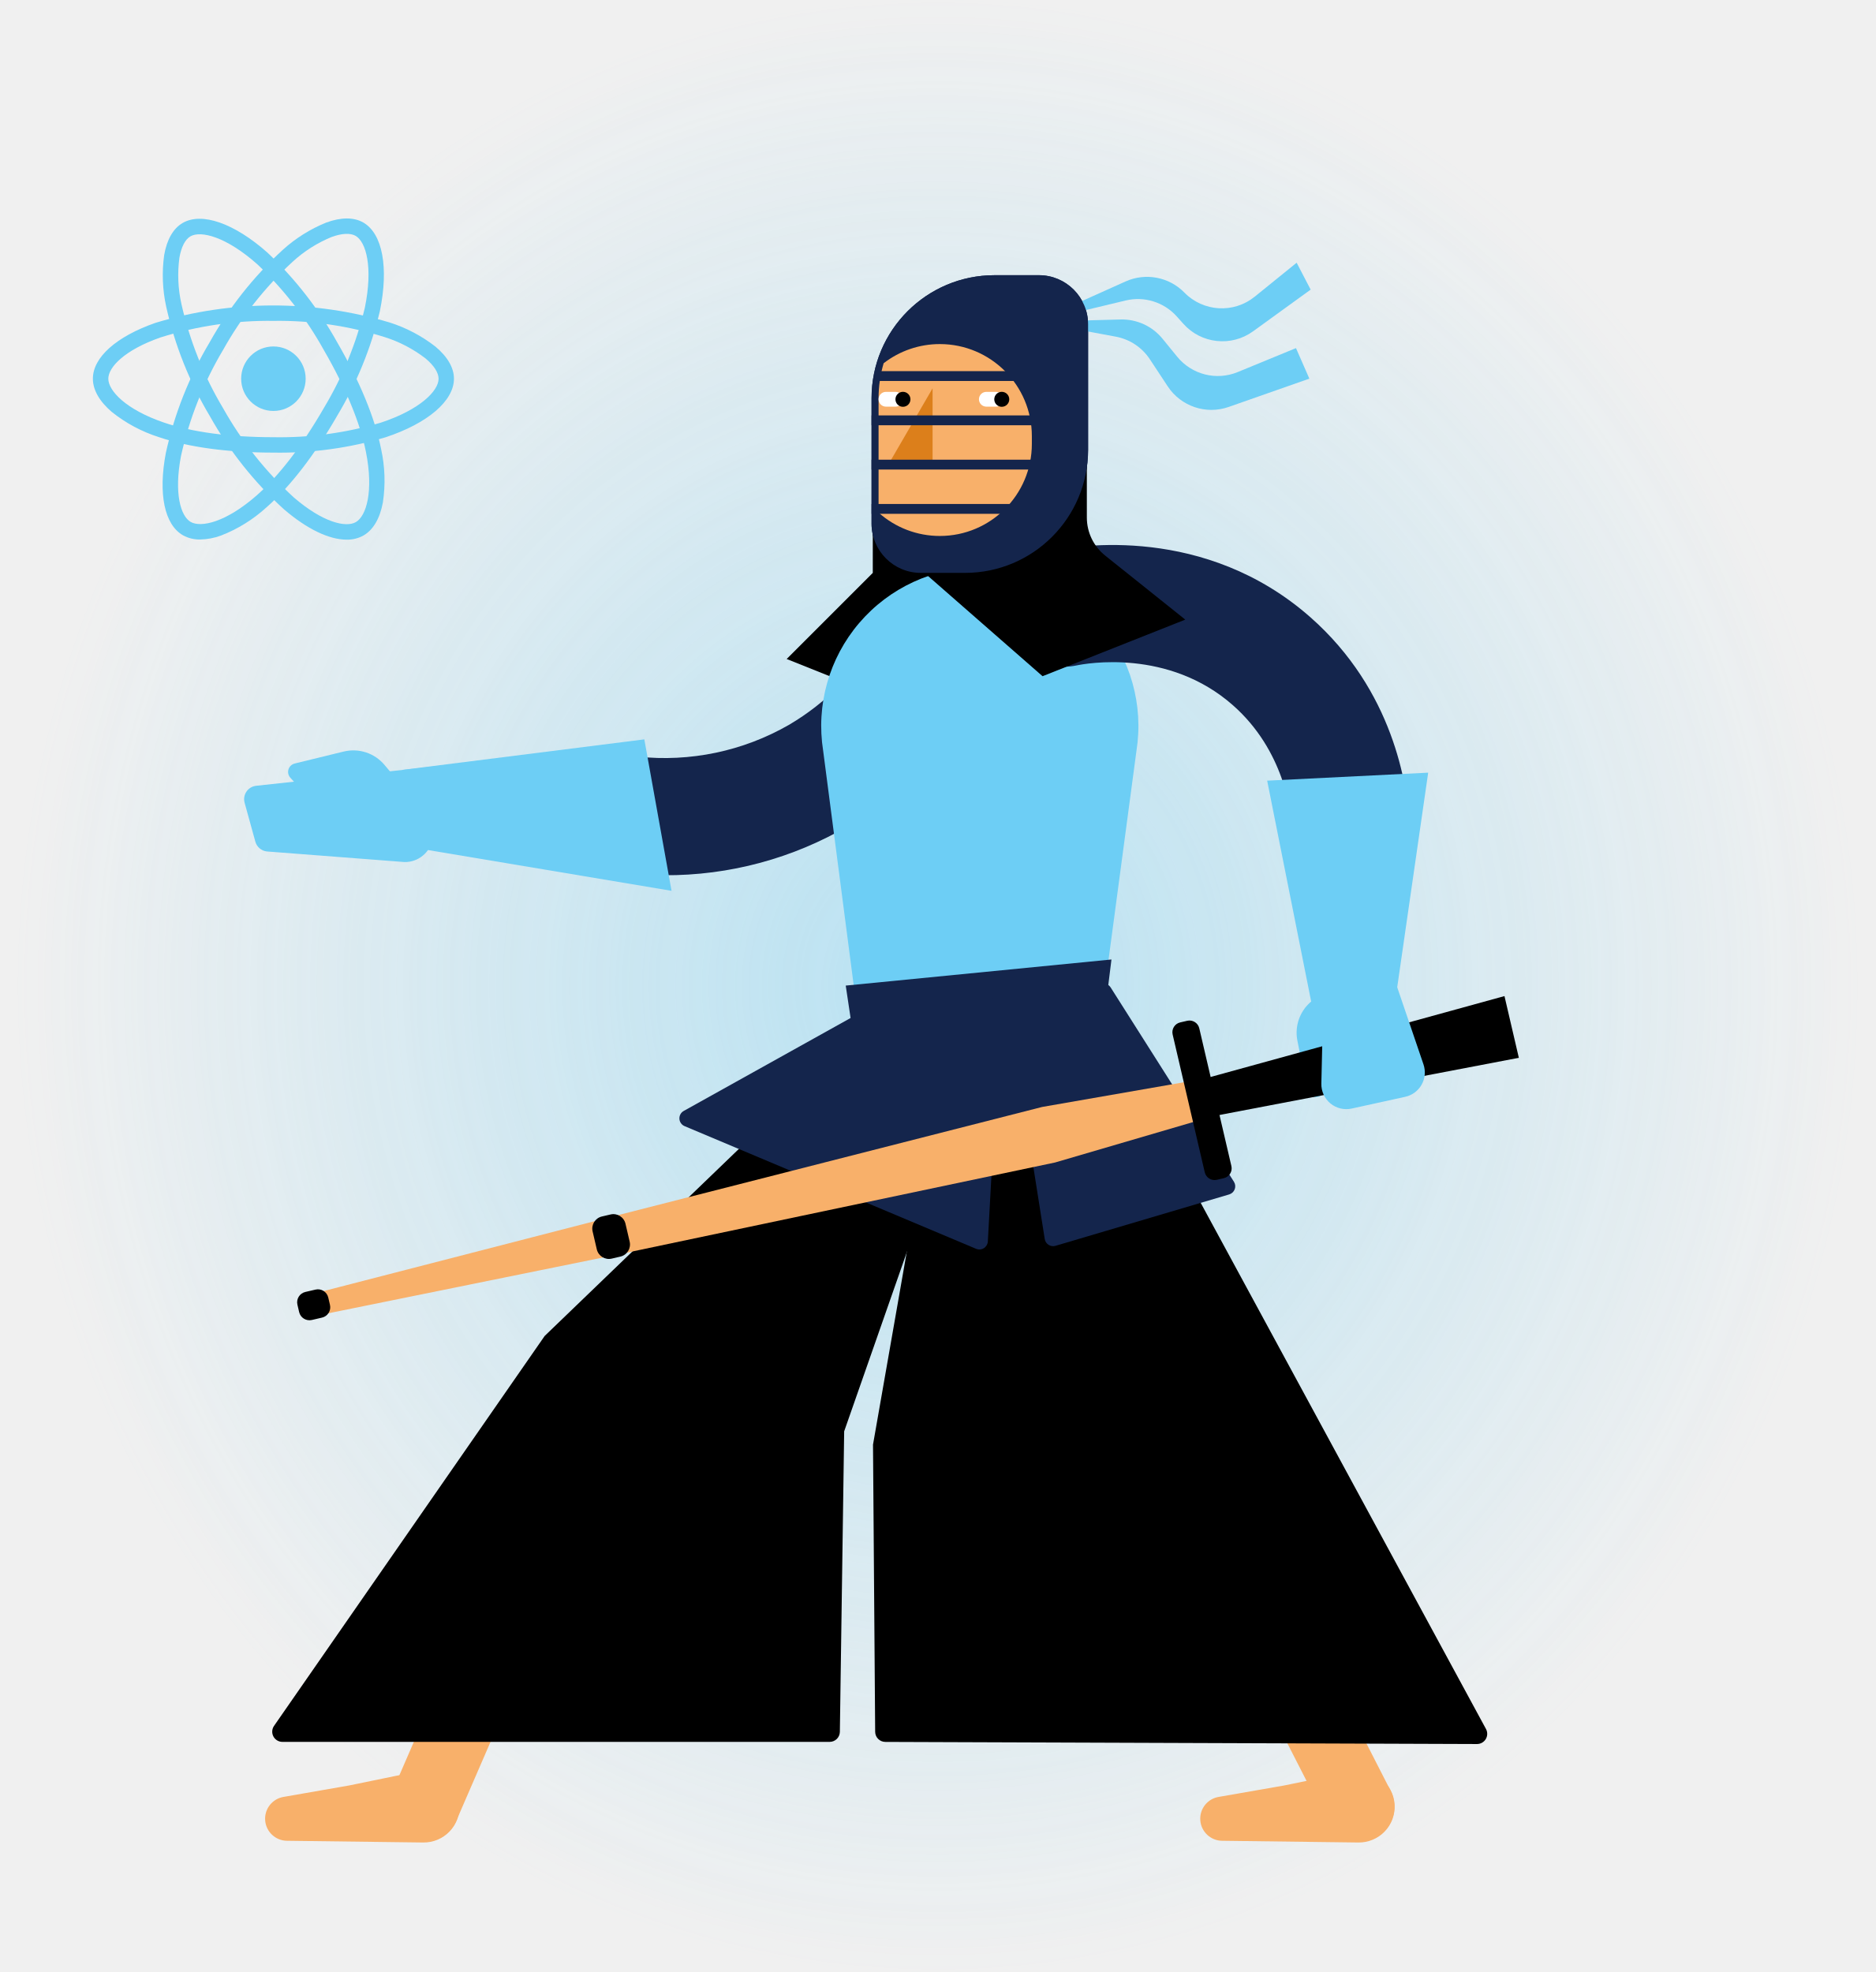
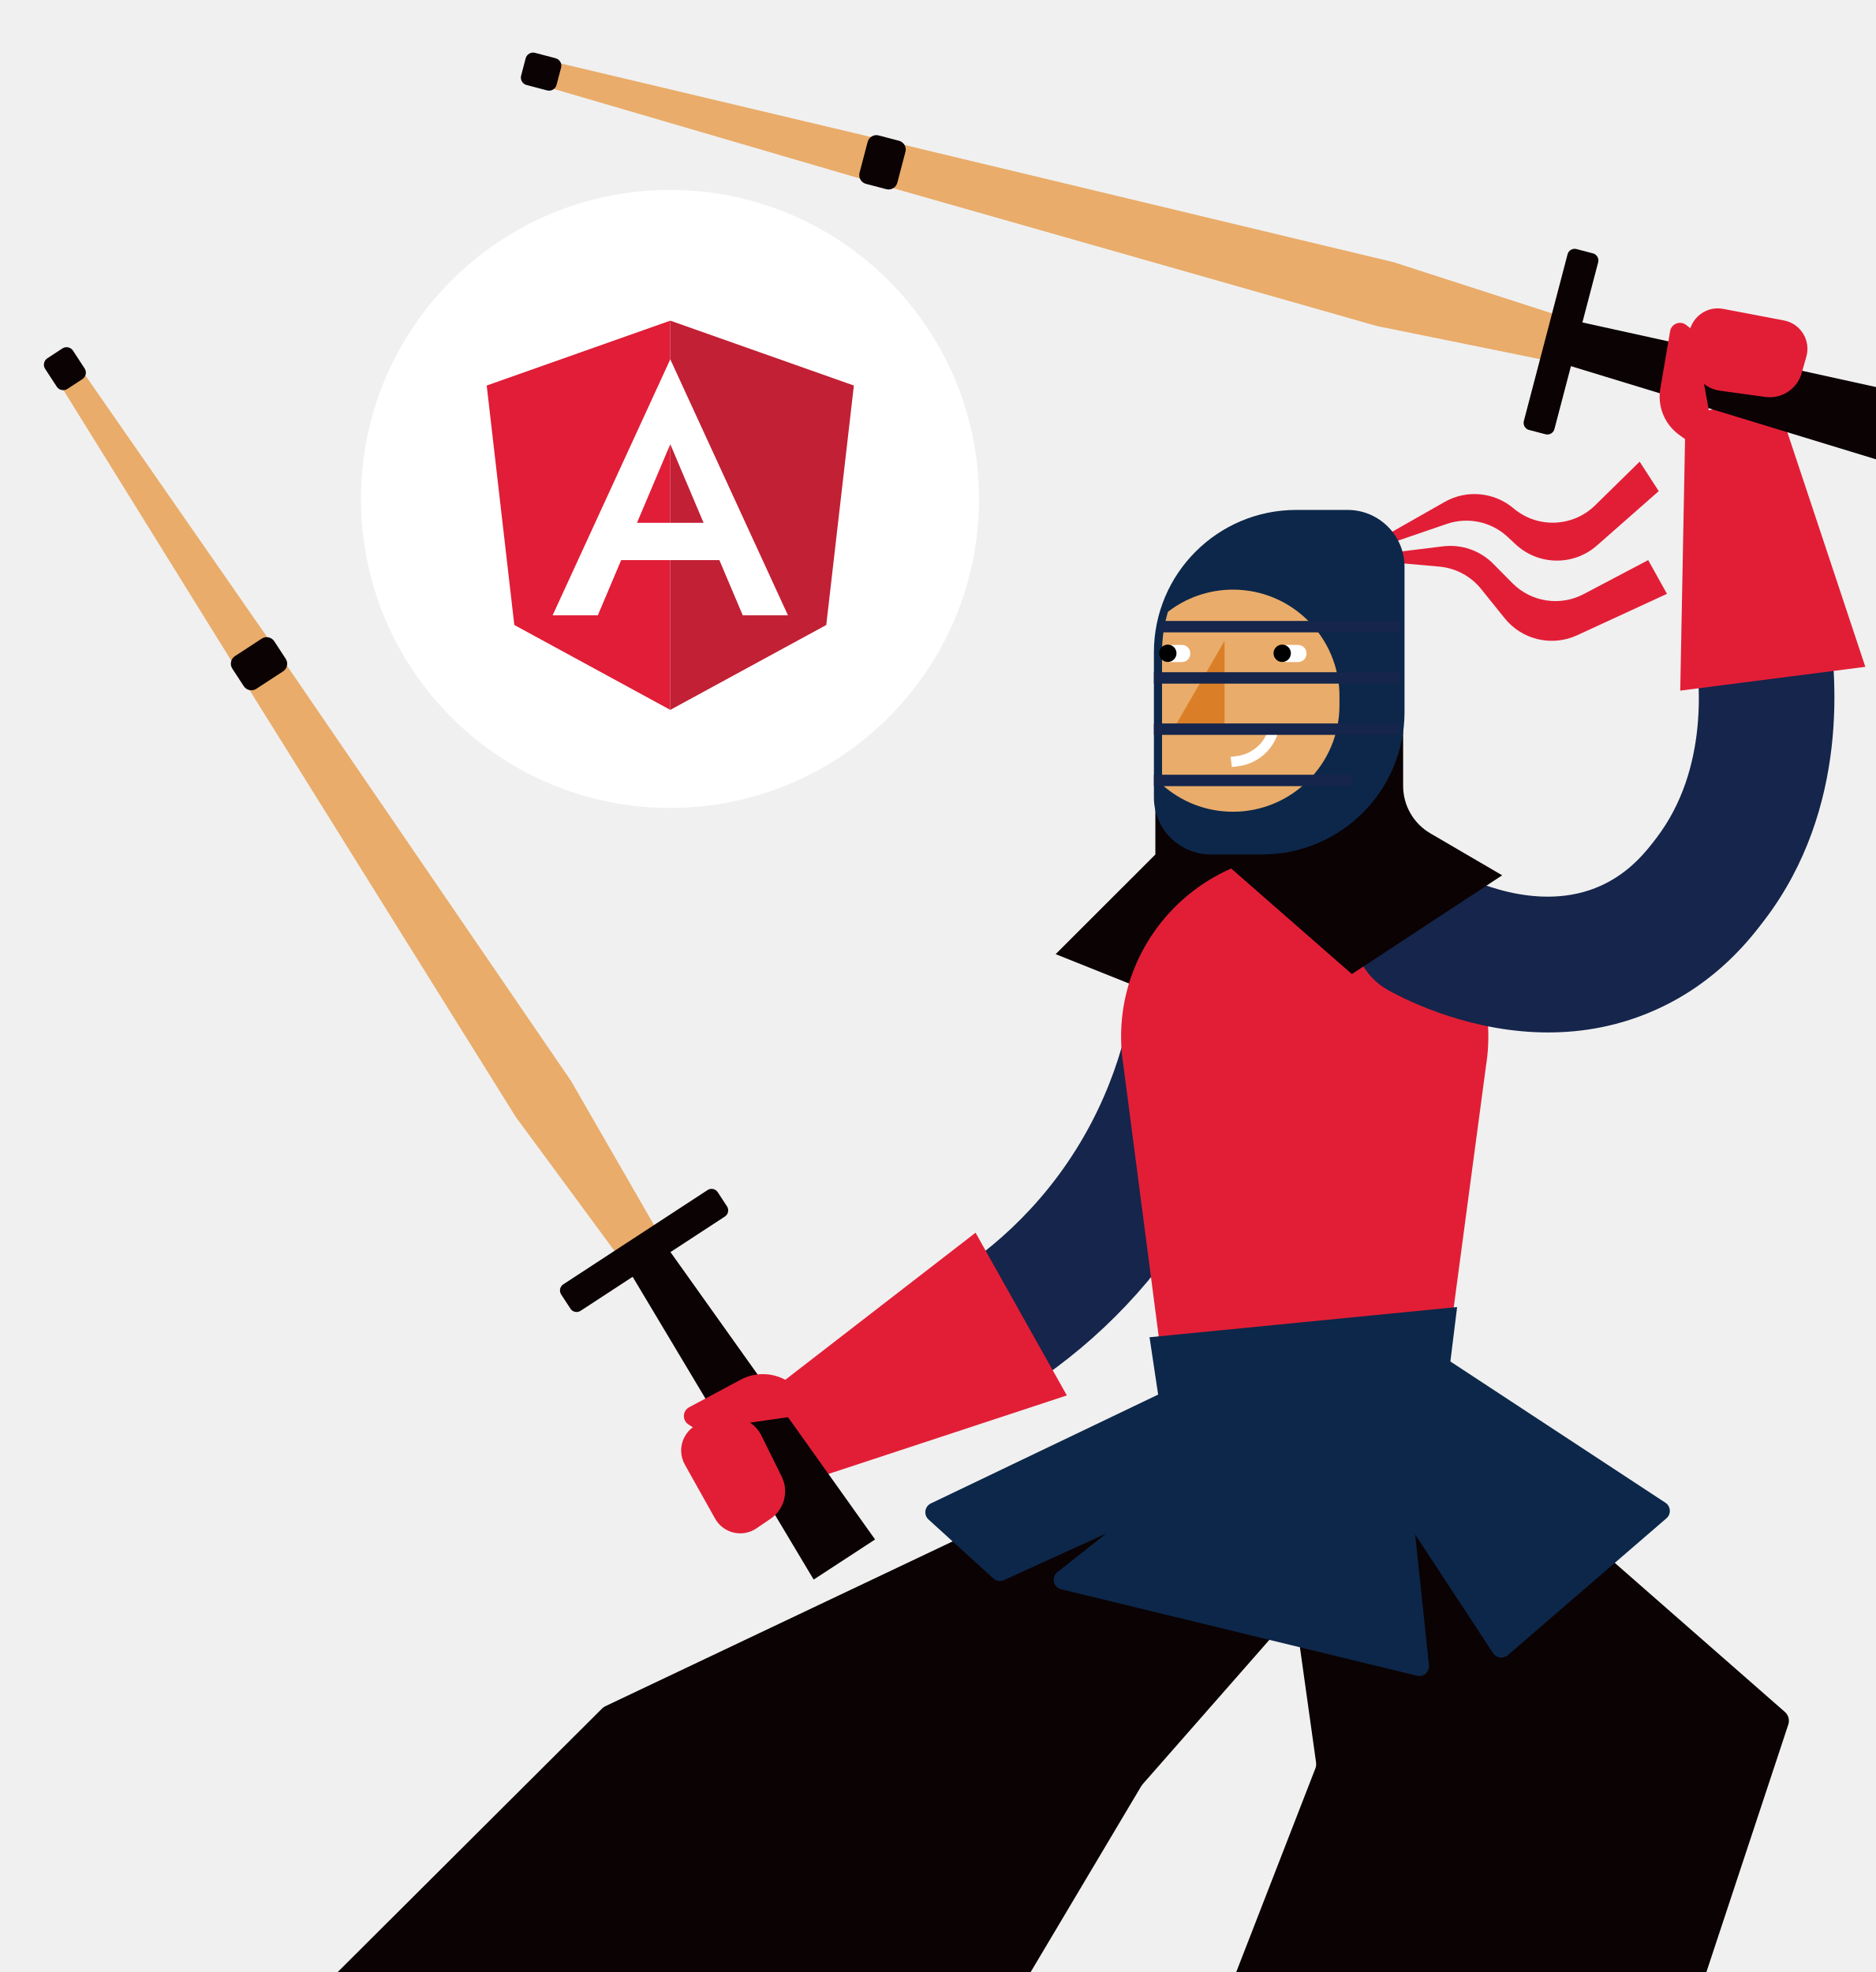
- <svg xmlns="http://www.w3.org/2000/svg" width="348" height="366" viewBox="0 0 348 366">
-   <defs>
-     <radialGradient id="radial-gradient" cx="0.5" cy="0.5" r="0.5" gradientUnits="objectBoundingBox">
-       <stop offset="0" stop-color="#6dcef5" stop-opacity="0.545" />
-       <stop offset="1" stop-color="#6dcef5" stop-opacity="0" />
-     </radialGradient>
-   </defs>
-   <g id="Group_89" data-name="Group 89" transform="translate(-663 -113)">
-     <ellipse id="Ellipse_11" data-name="Ellipse 11" cx="174" cy="183" rx="174" ry="183" transform="translate(663 113)" opacity="0.778" fill="url(#radial-gradient)" />
-     <g id="Group_85" data-name="Group 85" transform="translate(-14.97 -3499.944)">
-       <g id="Group_77" data-name="Group 77" transform="translate(723.274 3661.704)">
-         <g id="Group_34" data-name="Group 34" transform="translate(116.435 2.315)">
-           <path id="Path_567" data-name="Path 567" d="M930.643,3700.607v23.287a9.132,9.132,0,0,0,9.129,9.135h8.221a22.833,22.833,0,0,0,22.833-22.833v-23.287a9.132,9.132,0,0,0-9.134-9.129h-8.22A22.827,22.827,0,0,0,930.643,3700.607Z" transform="translate(-930.643 -3677.779)" fill="#14254c" />
+ <svg xmlns="http://www.w3.org/2000/svg" xmlns:xlink="http://www.w3.org/1999/xlink" width="348" height="366" viewBox="50 0 550 600">
+   <style type="text/css">
+ 	.st0{fill:#0B0204;}
+ 	.st1{fill:#0C2749;}
+ 	.st2{fill:#29B473;}
+ 	.st3{fill:#FFFFFF;}
+ 	.st4{fill:#FAB16A;}
+ 	.st5{fill:#F27043;}
+ 	.st6{fill:#5F318D;}
+ 	.st7{fill:#84CEF2;}
+ 	.st8{fill:none;}
+ 	.st9{fill:#E07E27;}
+ 	.st10{fill:#0A183D;}
+ 	.st11{fill:#E11D37;}
+ 	.st12{fill:#C22035;}
+ 	.st13{fill:#15254B;}
+ 	.st14{fill:#E21E36;}
+ 	.st15{fill:#E9AC6A;}
+ 	.st16{fill:#E8AB6A;}
+ 	.st17{fill:#DA7F27;}
+ 	.st18{fill:#41B983;}
+ 	.st19{fill:#2A374B;}
+ 	.st20{fill:#67C08B;}
+ 	.st21{fill:#16254C;}
+ 	.st22{fill-rule:evenodd;clip-rule:evenodd;fill:#67C08B;}
+ 	.st23{fill-rule:evenodd;clip-rule:evenodd;fill:#0C2749;}
+ 	.st24{fill-rule:evenodd;clip-rule:evenodd;fill:#30495C;}
+ 	.st25{fill-rule:evenodd;clip-rule:evenodd;fill:#FAB16A;}
+ 	.st26{fill-rule:evenodd;clip-rule:evenodd;fill:#DA7F27;}
+ 	.st27{fill-rule:evenodd;clip-rule:evenodd;fill:#F27043;}
+ </style>
+   <g>
+     <g>
+       <circle class="st3" cx="243.58" cy="151.81" r="94.01" />
+       <g>
+         <polygon class="st11" points="187.82,117.3 196.22,190.16 243.67,215.99 243.67,97.56    " />
+         <polygon class="st12" points="299.52,117.3 291.12,190.16 243.67,215.99 243.67,97.56    " />
+         <path class="st3" d="M265.72,187.22h13.75l-35.8-77.9l-35.8,77.9h13.75l7.11-16.8h29.87L265.72,187.22z M233.54,159.08     l10.13-23.94l10.13,23.94H233.54z" />
+       </g>
+     </g>
+     <g>
+       <polygon class="st0" points="391.24,259.99 360.91,290.31 386.9,300.71 418.96,267.79 418.96,226.2 391.24,226.2   " />
+       <path class="st13" d="M327.32,433.45c-7.56,0-14.83-4.16-18.46-11.37c-5.12-10.19-1.02-22.6,9.17-27.72    c11.94-6,29.18-17.21,43.54-36.51c16.02-21.54,21.57-43.72,23.41-58.54c1.4-11.32,11.72-19.35,23.02-17.95    c11.32,1.4,19.35,11.71,17.95,23.02c-2.44,19.75-9.85,49.34-31.25,78.11c-15.19,20.41-35.28,37.27-58.12,48.76    C333.6,432.74,330.44,433.45,327.32,433.45z" />
+       <path class="st14" d="M476.97,435.48l-79.71,9.53l-15.74-120.8c-5.38-33.91,20.82-64.6,55.16-64.6h0    c34.34,0,60.54,30.69,55.16,64.6L476.97,435.48z" />
+       <path class="st13" d="M510.74,314.13c-22.81,0-41.64-9-48.52-12.78c-10-5.48-13.65-18.03-8.17-28.03    c5.49-10,18.03-13.65,28.03-8.17c4.12,2.26,25.64,13.08,44.86,4.26c8.83-4.06,13.81-10.6,16.78-14.51    c16.01-21.05,13.31-48.52,11.4-59.36c-1.97-11.23,5.53-21.93,16.76-23.91c11.23-1.97,21.93,5.53,23.91,16.76    c2.84,16.18,6.67,57.48-19.21,91.5c-4.25,5.59-14.2,18.67-32.41,27.03C532.7,312.21,521.29,314.13,510.74,314.13z" />
+       <polygon class="st14" points="552.52,126.48 550.92,210.13 607.23,202.89 579.74,120.18   " />
+       <path class="st15" d="M488.05,676.36c-1.89,0-3.8-0.43-5.6-1.35c-6.1-3.1-8.53-10.55-5.43-16.65l52.29-102.95    c3.1-6.1,10.55-8.53,16.65-5.43c6.1,3.1,8.53,10.55,5.43,16.65L499.1,669.58C496.92,673.88,492.57,676.36,488.05,676.36z" />
+       <path class="st16" d="M476.22,663.24c-0.43,7.3,5.43,13.44,12.75,13.35l4.79-0.06l43.14-0.54c3.74-0.04,7.01-2.78,7.6-6.59    c0.66-4.25-2.25-8.23-6.5-8.89l-22.95-4.01l-23.7-4.87C483.82,650.07,476.67,655.56,476.22,663.24L476.22,663.24z" />
+       <path class="st15" d="M160.57,676.36c-2.91,0-5.83-1.02-8.19-3.1c-5.13-4.52-5.62-12.35-1.1-17.48l98.2-111.39    c4.52-5.13,12.35-5.62,17.48-1.1c5.13,4.52,5.62,12.35,1.1,17.48l-98.2,111.39C167.41,674.94,164,676.36,160.57,676.36z" />
+       <path class="st16" d="M173.02,663.24c0.43,7.3-5.43,13.44-12.75,13.35l-4.79-0.06l-43.14-0.54c-3.74-0.04-7.01-2.78-7.6-6.59    c-0.66-4.25,2.25-8.23,6.5-8.89l22.95-4.01l23.7-4.87C165.43,650.07,172.57,655.56,173.02,663.24L173.02,663.24z" />
+       <path class="st0" d="M458.04,462.35l-70.68,80.53c-0.14,0.16-0.27,0.34-0.39,0.53l-56.06,94.26c-0.64,1.08-1.8,1.74-3.05,1.75    l-217.88,1.66c-3.2,0.02-4.82-3.85-2.55-6.11l115.49-115.14c0.29-0.29,0.62-0.52,0.99-0.7l175.84-83.45    c0.89-0.42,1.91-0.46,2.83-0.1l54.07,21.08C458.96,457.56,459.68,460.49,458.04,462.35z" />
+       <path class="st0" d="M466.48,418.97l116.28,101.91c1.08,0.95,1.49,2.45,1.04,3.81l-37.97,114.77c-0.49,1.47-1.87,2.46-3.41,2.45    l-137.36-0.74c-2.51-0.01-4.22-2.54-3.31-4.87l38.17-98.24c0.22-0.57,0.29-1.19,0.21-1.79l-14.64-104.56    c-0.25-1.78,0.87-3.47,2.6-3.95l35.11-9.56C464.34,417.89,465.57,418.17,466.48,418.97z" />
+       <path class="st1" d="M389.47,406.87l93.57-9.19l-4.09,33.09c-2.62,21.22-20.36,37.35-41.74,37.94h0    c-21.86,0.61-40.74-15.2-43.99-36.83L389.47,406.87z" />
+       <g>
+         <path class="st1" d="M546.72,461.96l-48.29,41.67c-1.36,1.18-3.45,0.88-4.44-0.62l-45.78-69.73c-0.92-1.4-0.51-3.28,0.91-4.16     l26.34-16.44c0.99-0.62,2.24-0.6,3.21,0.04l67.74,44.5C548.06,458.3,548.22,460.67,546.72,461.96z" />
+         <path class="st1" d="M341.93,480.25l-19.7-17.93c-1.56-1.42-1.19-3.98,0.72-4.89l75.96-36.38c1.13-0.54,2.48-0.32,3.38,0.56     l19.92,19.62c1.49,1.47,1.05,3.97-0.86,4.84l-76.17,34.69C344.08,481.26,342.81,481.06,341.93,480.25z" />
+         <path class="st1" d="M361.44,478.32l52.75-41.64c0.29-0.23,0.63-0.41,0.98-0.51l46.8-14.16c1.79-0.54,3.63,0.68,3.83,2.54     l8.68,82.09c0.22,2.05-1.66,3.7-3.67,3.21l-108.23-26.3C360.17,482.97,359.49,479.86,361.44,478.32z" />
+       </g>
+       <g>
+         <path class="st14" d="M448.64,170.12l30.59-17.39c6.71-3.82,15.1-3.04,20.99,1.95v0c7.26,6.14,18,5.74,24.79-0.91l13.56-13.3     l5.81,8.96l-18.81,16.55c-7.09,6.24-17.75,6.1-24.68-0.32l-2.52-2.34c-4.97-4.61-12.07-6.11-18.48-3.91L448.64,170.12z" />
+         <path class="st14" d="M449.11,169.86l29.62-3.63c5.66-0.69,11.33,1.28,15.34,5.34l5.78,5.85c5.7,5.77,14.51,7.13,21.68,3.35     l19.64-10.35l5.71,10.26l-27.32,12.6c-7.67,3.54-16.77,1.4-22.06-5.18l-7.16-8.9c-3.14-3.9-7.72-6.35-12.7-6.8L449.11,169.86z" />
+         <path class="st0" d="M409.43,259.98l41.59,36.39l45.73-30.05l-21.86-12.77c-5.12-2.99-8.27-8.48-8.27-14.41v-24.21h-57.18V259.98     z" />
+         <path class="st1" d="M390.8,198.46v44.19c0,9.57,7.75,17.33,17.32,17.33h15.6c23.93,0,43.32-19.4,43.32-43.32v-44.19     c0-9.57-7.76-17.32-17.33-17.32h-15.6C410.2,155.15,390.8,174.53,390.8,198.46z" />
+         <path class="st15" d="M447.25,214.58v-2.78c0-17.89-14.51-32.4-32.4-32.4h0c-7.45,0-14.31,2.52-19.79,6.75     c-1.16,3.9-1.79,8.03-1.79,12.31v40.29c5.73,5.12,13.28,8.23,21.57,8.23h0C432.74,246.98,447.25,232.47,447.25,214.58z" />
+         <path class="st3" d="M414.52,233.38l-0.39-3.1c0.21-0.03,0.43-0.05,0.67-0.08c1.97-0.22,4.67-0.52,7.54-3.07     c1.92-1.7,3.24-4.18,3.61-6.78l3.09,0.44c-0.47,3.33-2.16,6.5-4.63,8.68c-3.62,3.21-7.02,3.58-9.27,3.83L414.52,233.38z" />
+         <g>
+           <defs>
+             <path id="SVGID_1_" d="M444.77,214.58v-2.78c0-17.89-14.51-32.4-32.4-32.4h0c-7.45,0-14.31,2.52-19.79,6.75       c-1.16,3.9-1.79,8.03-1.79,12.31v40.29c5.73,5.12,13.28,8.23,21.57,8.23h0C430.27,246.98,444.77,232.47,444.77,214.58z" />
+           </defs>
+           <clipPath id="SVGID_2_">
+             <use xlink:href="#SVGID_1_" style="overflow:visible;" />
+           </clipPath>
        </g>
-         <g id="Group_35" data-name="Group 35" transform="translate(164.598 209.956)">
-           <path id="Path_568" data-name="Path 568" d="M1049.638,4091.364a6.526,6.526,0,0,1-5.818-3.558l-35.811-70.072a6.528,6.528,0,1,1,11.626-5.941l35.811,70.072a6.53,6.53,0,0,1-5.808,9.5Z" transform="translate(-1007.293 -4008.234)" fill="#f8b06a" />
-         </g>
-         <g id="Group_36" data-name="Group 36" transform="translate(60.961 63.067)">
-           <path id="Path_569" data-name="Path 569" d="M859.292,3825.079a67,67,0,0,1-7.23-.385,10.879,10.879,0,1,1,2.354-21.631,46.336,46.336,0,0,0,28.067-5.882,45.7,45.7,0,0,0,16.777-17.149,10.88,10.88,0,0,1,18.987,10.628,66.926,66.926,0,0,1-58.956,34.419Z" transform="translate(-842.358 -3774.465)" fill="#14254c" />
-         </g>
-         <g id="Group_37" data-name="Group 37" transform="translate(177.471 279.911)">
-           <path id="Path_570" data-name="Path 570" d="M1063.81,4125.825a6.646,6.646,0,0,1-6.718,7.034l-2.525-.032-22.735-.286a4.1,4.1,0,0,1-.577-8.158l12.094-2.111,12.488-2.567a6.646,6.646,0,0,1,7.972,6.121Z" transform="translate(-1027.78 -4119.566)" fill="#f8b06a" />
-         </g>
-         <g id="Group_38" data-name="Group 38" transform="translate(26.867 207.827)">
-           <path id="Path_571" data-name="Path 571" d="M794.624,4090.106a6.531,6.531,0,0,1-5.986-9.125l31.3-72.2a6.527,6.527,0,1,1,11.978,5.192l-31.3,72.2A6.53,6.53,0,0,1,794.624,4090.106Z" transform="translate(-788.098 -4004.846)" fill="#f8b06a" />
-         </g>
-         <g id="Group_39" data-name="Group 39" transform="translate(3.93 279.911)">
-           <path id="Path_572" data-name="Path 572" d="M787.624,4125.825a6.646,6.646,0,0,1-6.718,7.034l-2.524-.032-22.735-.286a4.1,4.1,0,0,1-.577-8.158l12.094-2.111,12.488-2.567a6.646,6.646,0,0,1,7.972,6.121Z" transform="translate(-751.593 -4119.566)" fill="#f8b06a" />
-         </g>
-         <g id="Group_40" data-name="Group 40" transform="translate(5.21 143.473)">
-           <path id="Path_573" data-name="Path 573" d="M883.239,3908.743l-23.466,67.105-.8,55.773a1.891,1.891,0,0,1-1.891,1.864H755.524a1.891,1.891,0,0,1-1.553-2.969l50.224-72.37,57.845-55.716Z" transform="translate(-753.63 -3902.429)" />
-         </g>
-         <g id="Group_41" data-name="Group 41" transform="translate(116.705 138.259)">
-           <path id="Path_574" data-name="Path 574" d="M972.241,3894.131l72.584,133.878a1.891,1.891,0,0,1-1.669,2.792l-109.8-.393a1.892,1.892,0,0,1-1.884-1.877l-.4-53.3,12.762-72.869Z" transform="translate(-931.072 -3894.131)" />
-         </g>
-         <g id="Group_42" data-name="Group 42" transform="translate(100.681 39.761)">
-           <path id="Path_575" data-name="Path 575" d="M921.553,3755.181l-15.981,15.981,13.7,5.479,16.895-17.351v-21.917H921.553Z" transform="translate(-905.571 -3737.374)" />
-         </g>
-         <g id="Group_43" data-name="Group 43" transform="translate(28.652 88.466)">
-           <path id="Path_576" data-name="Path 576" d="M791.693,3820.548l44.861-5.661,5.049,28.107-50.666-8.481Z" transform="translate(-790.938 -3814.887)" fill="#6dcef5" />
-         </g>
-         <g id="Group_44" data-name="Group 44" transform="translate(0 93.247)">
-           <path id="Path_577" data-name="Path 577" d="M749.515,3838.514a2.5,2.5,0,0,1-2.094-1.817l-1.991-7.215a2.5,2.5,0,0,1,2.143-3.154L782.9,3822.5l-2.6,13.751a5.2,5.2,0,0,1-5.195,4.231Z" transform="translate(-745.339 -3822.495)" fill="#6dcef5" />
-         </g>
-         <g id="Group_45" data-name="Group 45" transform="translate(107.085 56.547)">
-           <path id="Path_578" data-name="Path 578" d="M966.435,3856.78l-42.008,5.022-8.294-63.667a29.434,29.434,0,0,1,29.069-34.048h0a29.434,29.434,0,0,1,29.07,34.048Z" transform="translate(-915.763 -3764.088)" fill="#6dcef5" />
-         </g>
-         <g id="Group_46" data-name="Group 46" transform="translate(195.317 132.174)">
-           <path id="Path_579" data-name="Path 579" d="M1065.3,3884.447l-6.174,4.755a7.556,7.556,0,0,0-2.8,7.463l1.829,9.177a1.607,1.607,0,0,0,2.608.917l.846-.708a1.608,1.608,0,0,0,.556-.99Z" transform="translate(-1056.182 -3884.447)" fill="#6dcef5" />
-         </g>
-         <g id="Group_47" data-name="Group 47" transform="translate(8.155 90.516)">
-           <path id="Path_580" data-name="Path 580" d="M781.226,3826.8l-5.016-5.964a7.556,7.556,0,0,0-7.576-2.477l-9.09,2.222a1.607,1.607,0,0,0-.8,2.645l.744.814a1.611,1.611,0,0,0,1.014.513Z" transform="translate(-758.317 -3818.148)" fill="#6dcef5" />
-         </g>
-         <g id="Group_48" data-name="Group 48" transform="translate(111.643 129.319)">
-           <path id="Path_581" data-name="Path 581" d="M923.016,3884.747l49.311-4.844-2.155,17.437a22.8,22.8,0,0,1-22,20h0a22.8,22.8,0,0,1-23.183-19.411Z" transform="translate(-923.016 -3879.902)" fill="#14254c" />
-         </g>
-         <g id="Group_51" data-name="Group 51" transform="translate(80.776 133.776)">
-           <g id="Group_49" data-name="Group 49" transform="translate(60.918)">
-             <path id="Path_582" data-name="Path 582" d="M1011.954,3926.144l-32.232,9.538a1.572,1.572,0,0,1-2-1.262L970.863,3891a1.571,1.571,0,0,1,1.343-1.8l16.214-2.183a1.572,1.572,0,0,1,1.537.716l22.879,36.068A1.572,1.572,0,0,1,1011.954,3926.144Z" transform="translate(-970.843 -3886.997)" fill="#14254c" />
-           </g>
-           <g id="Group_50" data-name="Group 50" transform="translate(0 2.781)">
-             <path id="Path_583" data-name="Path 583" d="M874.7,3912.292l30.938-17.234a1.552,1.552,0,0,1,.555-.184l25.535-3.438a1.573,1.573,0,0,1,1.779,1.644l-2.375,43.438a1.572,1.572,0,0,1-2.179,1.364l-54.1-22.768A1.572,1.572,0,0,1,874.7,3912.292Z" transform="translate(-873.893 -3891.422)" fill="#14254c" />
-           </g>
-         </g>
-         <g id="Group_57" data-name="Group 57" transform="translate(9.444 136.111)">
-           <g id="Group_52" data-name="Group 52" transform="translate(0.711 15.294)">
-             <path id="Path_584" data-name="Path 584" d="M929.766,3915.053l-30.32,5.282-79.175,20.2L763.022,3955.3a2.028,2.028,0,0,0-1.468,2.422h0a2.027,2.027,0,0,0,2.378,1.527l57.954-11.771,79.958-16.836,29.537-8.65Z" transform="translate(-761.5 -3915.053)" fill="#f8b06a" />
-           </g>
-           <g id="Group_53" data-name="Group 53" transform="translate(54.703 40.008)">
-             <rect id="Rectangle_1129" data-name="Rectangle 1129" width="8.028" height="6.263" rx="2.306" transform="matrix(0.227, 0.974, -0.974, 0.227, 6.1, 0)" />
-           </g>
-           <g id="Group_54" data-name="Group 54" transform="translate(0 54.029)">
-             <rect id="Rectangle_1130" data-name="Rectangle 1130" width="5.338" height="5.874" rx="1.966" transform="translate(5.721 0) rotate(76.896)" />
-           </g>
-           <g id="Group_55" data-name="Group 55" transform="translate(168.799)">
-             <path id="Path_585" data-name="Path 585" d="M1087.321,3902.168l-2.667-11.456-55.646,15.32,1.621,6.965Z" transform="translate(-1029.009 -3890.712)" />
-           </g>
-           <g id="Group_56" data-name="Group 56" transform="translate(162.442 4.161)">
-             <rect id="Rectangle_1131" data-name="Rectangle 1131" width="29.988" height="5.075" rx="1.869" transform="matrix(0.227, 0.974, -0.974, 0.227, 4.943, 0)" />
-           </g>
-         </g>
-         <g id="Group_58" data-name="Group 58" transform="translate(199.905 134.05)">
-           <path id="Path_586" data-name="Path 586" d="M1079.047,3908.189l-9.94,2.181a4.631,4.631,0,0,1-5.622-4.63l.393-17.06,13.54-1.248,5.021,14.74A4.631,4.631,0,0,1,1079.047,3908.189Z" transform="translate(-1063.484 -3887.432)" fill="#6dcef5" />
-         </g>
-         <g id="Group_59" data-name="Group 59" transform="translate(141.324 52.39)">
-           <path id="Path_587" data-name="Path 587" d="M1034.3,3820.574a10.88,10.88,0,0,1-10.853-10.271c-.185-3.3-1.525-14.71-11.019-23.086-12.008-10.593-27.34-7.746-29.049-7.386a10.88,10.88,0,0,1-4.479-21.294c4.571-.961,28.369-4.886,47.923,12.363,15.393,13.578,17.961,31.229,18.351,38.187a10.88,10.88,0,0,1-10.255,11.471C1034.707,3820.569,1034.5,3820.574,1034.3,3820.574Z" transform="translate(-970.253 -3757.472)" fill="#14254c" />
-         </g>
-         <g id="Group_75" data-name="Group 75" transform="translate(116.434)">
-           <g id="Group_60" data-name="Group 60" transform="translate(30.228)">
-             <path id="Path_588" data-name="Path 588" d="M978.749,3685.17l16.914-7.6a9.706,9.706,0,0,1,10.917,2.069h0a9.706,9.706,0,0,0,13.051.756l7.778-6.3,2.6,4.991-10.694,7.745a9.707,9.707,0,0,1-12.931-1.4l-1.208-1.353a9.706,9.706,0,0,0-9.5-2.973Z" transform="translate(-978.749 -3674.094)" fill="#6dcef5" />
-           </g>
-           <g id="Group_61" data-name="Group 61" transform="translate(30.489 10.532)">
-             <path id="Path_589" data-name="Path 589" d="M979.164,3691.286l15.72-.427a9.707,9.707,0,0,1,7.781,3.564l2.743,3.36a9.706,9.706,0,0,0,11.21,2.838l10.821-4.45,2.481,5.667-14.962,5.251a9.7,9.7,0,0,1-11.318-3.816l-3.313-5.025a9.7,9.7,0,0,0-6.327-4.2Z" transform="translate(-979.164 -3690.855)" fill="#6dcef5" />
-           </g>
-           <g id="Group_62" data-name="Group 62" transform="translate(9.817 33.819)">
-             <path id="Path_590" data-name="Path 590" d="M946.266,3751.661l21.917,19.178,26.484-10.5-14.88-11.9a9.018,9.018,0,0,1-3.385-7.042v-13.473H946.266Z" transform="translate(-946.266 -3727.917)" />
-           </g>
-           <g id="Group_63" data-name="Group 63" transform="translate(0.001 2.315)">
-             <path id="Path_591" data-name="Path 591" d="M930.643,3700.607v23.287a9.132,9.132,0,0,0,9.129,9.135h8.221a22.833,22.833,0,0,0,22.833-22.833v-23.287a9.132,9.132,0,0,0-9.134-9.129h-8.22A22.827,22.827,0,0,0,930.643,3700.607Z" transform="translate(-930.643 -3677.779)" fill="#14254c" />
-           </g>
-           <g id="Group_64" data-name="Group 64" transform="translate(1.303 15.099)">
-             <path id="Path_592" data-name="Path 592" d="M961.16,3716.662V3715.2a17.076,17.076,0,0,0-17.076-17.076h0a17,17,0,0,0-10.428,3.558,22.849,22.849,0,0,0-.941,6.488V3729.4a17.008,17.008,0,0,0,11.369,4.338h0A17.076,17.076,0,0,0,961.16,3716.662Z" transform="translate(-932.715 -3698.123)" fill="#f8b06a" />
-           </g>
-           <g id="Group_65" data-name="Group 65" transform="translate(0 5.484)">
-             <path id="Path_593" data-name="Path 593" d="M961.692,3705.449a22.83,22.83,0,0,0-19.824-22.627,22.816,22.816,0,0,0-11.225,19.66v23.287a9.294,9.294,0,0,0,.058,1,22.832,22.832,0,0,0,30.992-21.323Z" transform="translate(-930.642 -3682.822)" fill="none" />
-           </g>
-           <g id="Group_66" data-name="Group 66" transform="translate(3.107 23.317)">
-             <path id="Path_594" data-name="Path 594" d="M935.587,3725.358h8.219V3711.2Z" transform="translate(-935.587 -3711.203)" fill="#dc7f1b" />
-           </g>
-           <g id="Group_67" data-name="Group 67" transform="translate(1.095 20.121)">
-             <rect id="Rectangle_1132" data-name="Rectangle 1132" width="38.402" height="1.826" fill="#14254c" />
-           </g>
-           <g id="Group_68" data-name="Group 68" transform="translate(0 28.34)">
-             <rect id="Rectangle_1133" data-name="Rectangle 1133" width="39.497" height="1.826" fill="#14254c" />
-           </g>
-           <g id="Group_69" data-name="Group 69" transform="translate(0 44.778)">
-             <rect id="Rectangle_1134" data-name="Rectangle 1134" width="31.735" height="1.826" fill="#14254c" />
-           </g>
-           <g id="Group_70" data-name="Group 70" transform="translate(0 36.559)">
-             <rect id="Rectangle_1135" data-name="Rectangle 1135" width="39.497" height="1.826" fill="#14254c" />
-           </g>
-           <g id="Group_71" data-name="Group 71" transform="translate(19.93 23.968)">
-             <rect id="Rectangle_1136" data-name="Rectangle 1136" width="4.526" height="2.746" rx="1.373" fill="#fff" />
-           </g>
-           <g id="Group_72" data-name="Group 72" transform="translate(1.303 23.968)">
-             <rect id="Rectangle_1137" data-name="Rectangle 1137" width="4.526" height="2.746" rx="1.373" fill="#fff" />
-           </g>
-           <g id="Group_73" data-name="Group 73" transform="translate(22.774 23.96)">
-             <circle id="Ellipse_7" data-name="Ellipse 7" cx="1.391" cy="1.391" r="1.391" />
-           </g>
-           <g id="Group_74" data-name="Group 74" transform="translate(4.435 23.96)">
-             <circle id="Ellipse_8" data-name="Ellipse 8" cx="1.391" cy="1.391" r="1.391" />
-           </g>
-         </g>
-         <g id="Group_76" data-name="Group 76" transform="translate(189.856 94.647)">
-           <path id="Path_595" data-name="Path 595" d="M1056.1,3869.45l-8.614-43.244,29.881-1.483-6.561,45.461Z" transform="translate(-1047.491 -3824.724)" fill="#6dcef5" />
-         </g>
+         <path class="st8" d="M449.72,204.09c0-21.99-16.39-40.14-37.62-42.93c-12.75,7.54-21.3,21.42-21.3,37.3v44.19     c0,0.64,0.04,1.28,0.11,1.9c4.81,1.84,10.03,2.86,15.49,2.86C430.32,247.41,449.72,228.02,449.72,204.09z" />
+         <polygon class="st17" points="396.7,221.86 412.29,221.86 412.29,195    " />
+         <rect x="392.88" y="188.93" class="st13" width="72.87" height="3.47" />
+         <rect x="390.8" y="204.53" class="st13" width="74.94" height="3.47" />
+         <rect x="390.8" y="235.72" class="st13" width="60.21" height="3.47" />
+         <rect x="390.8" y="220.12" class="st13" width="74.94" height="3.47" />
+         <path class="st3" d="M434.69,201.44h-3.55c-1.39,0-2.52-1.13-2.52-2.52v-0.17c0-1.39,1.13-2.52,2.52-2.52h3.55     c1.39,0,2.52,1.13,2.52,2.52v0.17C437.21,200.31,436.08,201.44,434.69,201.44z" />
+         <path class="st3" d="M399.34,201.44h-3.55c-1.39,0-2.52-1.13-2.52-2.52v-0.17c0-1.39,1.13-2.52,2.52-2.52h3.55     c1.39,0,2.52,1.13,2.52,2.52v0.17C401.86,200.31,400.73,201.44,399.34,201.44z" />
+         <circle cx="429.83" cy="198.77" r="2.64" />
+         <circle cx="395.03" cy="198.77" r="2.64" />
      </g>
-       <g id="Group_84" data-name="Group 84" transform="translate(685.97 3640.758)">
-         <g id="Group_83" data-name="Group 83" transform="translate(9.235 12.725)">
-           <g id="Group_79" data-name="Group 79" transform="translate(27.519 23.763)">
-             <circle id="Ellipse_10" data-name="Ellipse 10" cx="5.985" cy="5.985" r="5.985" fill="#6dcef5" />
-           </g>
-           <g id="Group_80" data-name="Group 80" transform="translate(0 16.152)">
-             <path id="Path_596" data-name="Path 596" d="M734.171,3714.027c-8.4,0-15.753-.994-21.251-2.873a27.118,27.118,0,0,1-8.752-4.684c-2.291-1.961-3.5-4.092-3.5-6.159,0-3.957,4.347-7.832,11.625-10.372a75.5,75.5,0,0,1,43.47-.056,27.216,27.216,0,0,1,8.468,4.464c2.256,1.882,3.445,3.943,3.445,5.964,0,4.113-4.859,8.276-12.68,10.868A68.95,68.95,0,0,1,734.171,3714.027Zm0-24.45a66.846,66.846,0,0,0-20.938,3.069c-6.7,2.337-9.7,5.533-9.7,7.668,0,2.219,3.228,5.711,10.318,8.133,5.2,1.78,12.232,2.721,20.327,2.721a66.035,66.035,0,0,0,19.925-2.7c7.363-2.44,10.719-5.935,10.719-8.151,0-1.126-.859-2.465-2.418-3.765a24.424,24.424,0,0,0-7.565-3.957A65.658,65.658,0,0,0,734.171,3689.577Z" transform="translate(-700.667 -3686.714)" fill="#6dcef5" />
-           </g>
-           <g id="Group_81" data-name="Group 81" transform="translate(12.94)">
-             <path id="Path_597" data-name="Path 597" d="M728.232,3720.6a6.338,6.338,0,0,1-3.2-.785c-3.428-1.975-4.614-7.679-3.176-15.251a68.822,68.822,0,0,1,8.134-20.565h0a68.673,68.673,0,0,1,13.529-17.12,27.24,27.24,0,0,1,8.1-5.1c2.756-1.012,5.136-1.016,6.887-.007,3.563,2.053,4.742,8.344,3.08,16.413a68.98,68.98,0,0,1-7.935,19.464c-4.2,7.282-8.73,13.149-13.106,16.975a27.05,27.05,0,0,1-8.432,5.238A11.759,11.759,0,0,1,728.232,3720.6Zm4.241-35.17a66.9,66.9,0,0,0-7.8,19.67c-1.325,6.975-.053,11.17,1.793,12.236,1.922,1.108,6.561.057,12.2-4.873,4.141-3.62,8.468-9.238,12.51-16.25a66.04,66.04,0,0,0,7.611-18.612c1.566-7.6.213-12.25-1.708-13.354-.976-.565-2.564-.486-4.468.213a24.358,24.358,0,0,0-7.207,4.578,65.82,65.82,0,0,0-12.928,16.392Z" transform="translate(-721.26 -3661.009)" fill="#6dcef5" />
-           </g>
-           <g id="Group_82" data-name="Group 82" transform="translate(12.962 0.065)">
-             <path id="Path_598" data-name="Path 598" d="M755.423,3720.666c-3.243,0-7.363-1.961-11.65-5.651a68.832,68.832,0,0,1-13.756-17.318h0a68.717,68.717,0,0,1-8.077-20.273,27.231,27.231,0,0,1-.376-9.565c.5-2.9,1.687-4.958,3.435-5.971,3.559-2.06,9.6.058,15.76,5.53a68.937,68.937,0,0,1,12.9,16.594c4.212,7.274,7.032,14.13,8.162,19.83a27.122,27.122,0,0,1,.331,9.92c-.55,2.966-1.787,5.079-3.573,6.116A6.16,6.16,0,0,1,755.423,3720.666Zm-22.927-24.4a66.8,66.8,0,0,0,13.146,16.583c5.381,4.632,9.654,5.626,11.5,4.557,1.922-1.111,3.328-5.654,1.872-13-1.069-5.4-3.775-11.948-7.832-18.952a65.981,65.981,0,0,0-12.321-15.888c-5.8-5.15-10.506-6.3-12.424-5.192-.976.565-1.7,1.979-2.046,3.978a24.415,24.415,0,0,0,.366,8.532,65.749,65.749,0,0,0,7.742,19.385Z" transform="translate(-721.296 -3661.112)" fill="#6dcef5" />
-           </g>
-         </g>
+       <g>
+         <path class="st15" d="M519.34,97.75l-55.57-17.96L313,43.65L203.85,17.76c-2.03-0.48-4.08,0.75-4.61,2.77l0,0     c-0.53,2.01,0.64,4.08,2.64,4.67l107.69,31.52l149.11,42.49l57.23,11.62L519.34,97.75z" />
+         <path class="st0" d="M301.24,52.58l2.47-9.41c0.39-1.47,1.89-2.35,3.36-1.96l6.18,1.62c1.47,0.39,2.35,1.89,1.96,3.36l-2.47,9.41     c-0.39,1.47-1.89,2.35-3.36,1.96l-6.18-1.62C301.73,55.55,300.86,54.05,301.24,52.58z" />
+         <path class="st0" d="M198.29,23.01l1.38-5.26c0.33-1.25,1.61-2,2.86-1.67l6.25,1.64c1.25,0.33,2,1.61,1.67,2.86l-1.38,5.26     c-0.33,1.25-1.61,2-2.86,1.67l-6.25-1.64C198.71,25.55,197.96,24.27,198.29,23.01z" />
+         <polygon class="st0" points="620.31,142.75 625.97,121.17 519.02,97.64 515.58,110.77    " />
+         <path class="st0" d="M503.34,128.1l13.3-50.73c0.31-1.19,1.53-1.9,2.72-1.59l5,1.31c1.19,0.31,1.9,1.53,1.59,2.72l-13.3,50.73     c-0.31,1.19-1.53,1.9-2.72,1.59l-5-1.31C503.74,130.51,503.02,129.29,503.34,128.1z" />
      </g>
+       <path class="st14" d="M582.47,97.5l-18.48-3.52c-5.81-1.11-11.03,3.73-10.38,9.61l0.72,6.4c0.51,4.59,4.08,8.24,8.65,8.88    l13.79,1.9c4.99,0.69,9.72-2.4,11.09-7.25l1.42-4.99C590.69,103.57,587.54,98.46,582.47,97.5z" />
+       <path class="st14" d="M562.52,140.97l-11.96-8.69c-4.41-3.2-6.62-8.63-5.7-14.01l2.98-17.5c0.39-2.28,3.08-3.32,4.9-1.88l1.64,1.3    c0.58,0.46,0.98,1.12,1.11,1.85L562.52,140.97z" />
+       <polygon class="st14" points="270.35,426.24 336.54,375.06 364.31,424.57 281.53,451.84   " />
+       <g>
+         <path class="st15" d="M231.31,386.87l-34.64-47.02l-82.04-131.56L55.5,112.96c-1.1-1.78-0.58-4.1,1.16-5.25h0     c1.74-1.14,4.08-0.68,5.26,1.03l64.01,92.16l87.53,127.97l29.15,50.61L231.31,386.87z" />
+         <path class="st0" d="M119.38,194.31l-8.15,5.32c-1.27,0.83-1.63,2.53-0.8,3.81l3.49,5.34c0.83,1.27,2.53,1.63,3.81,0.8l8.15-5.32     c1.27-0.83,1.63-2.53,0.8-3.81l-3.49-5.34C122.35,193.84,120.65,193.48,119.38,194.31z" />
+         <path class="st0" d="M58.73,106.02L54.17,109c-1.08,0.71-1.39,2.16-0.68,3.24l3.53,5.41c0.71,1.08,2.16,1.39,3.24,0.68l4.56-2.98     c1.08-0.71,1.39-2.16,0.68-3.24l-3.53-5.41C61.26,105.62,59.81,105.31,58.73,106.02z" />
+         <polygon class="st0" points="305.97,468.4 287.29,480.6 231.1,386.6 242.46,379.18    " />
+         <path class="st0" d="M255.02,362.08l-43.9,28.69c-1.03,0.67-1.32,2.05-0.65,3.08l2.83,4.33c0.67,1.03,2.05,1.32,3.08,0.65     l43.9-28.69c1.03-0.67,1.32-2.05,0.65-3.08l-2.83-4.33C257.43,361.7,256.05,361.41,255.02,362.08z" />
+       </g>
+       <path class="st14" d="M257.29,462.04l-9.19-16.42c-2.89-5.16,0.04-11.65,5.83-12.89l6.3-1.35c4.52-0.97,9.11,1.26,11.16,5.4    l6.17,12.48c2.23,4.51,0.8,9.98-3.36,12.82l-4.29,2.92C265.65,467.92,259.81,466.54,257.29,462.04z" />
+       <path class="st14" d="M292.2,429.35l-12.03-8.59c-4.44-3.17-10.28-3.55-15.09-0.97l-15.66,8.37c-2.04,1.09-2.17,3.97-0.23,5.24    l1.75,1.14c0.62,0.41,1.37,0.57,2.1,0.47L292.2,429.35z" />
    </g>
  </g>
</svg>
